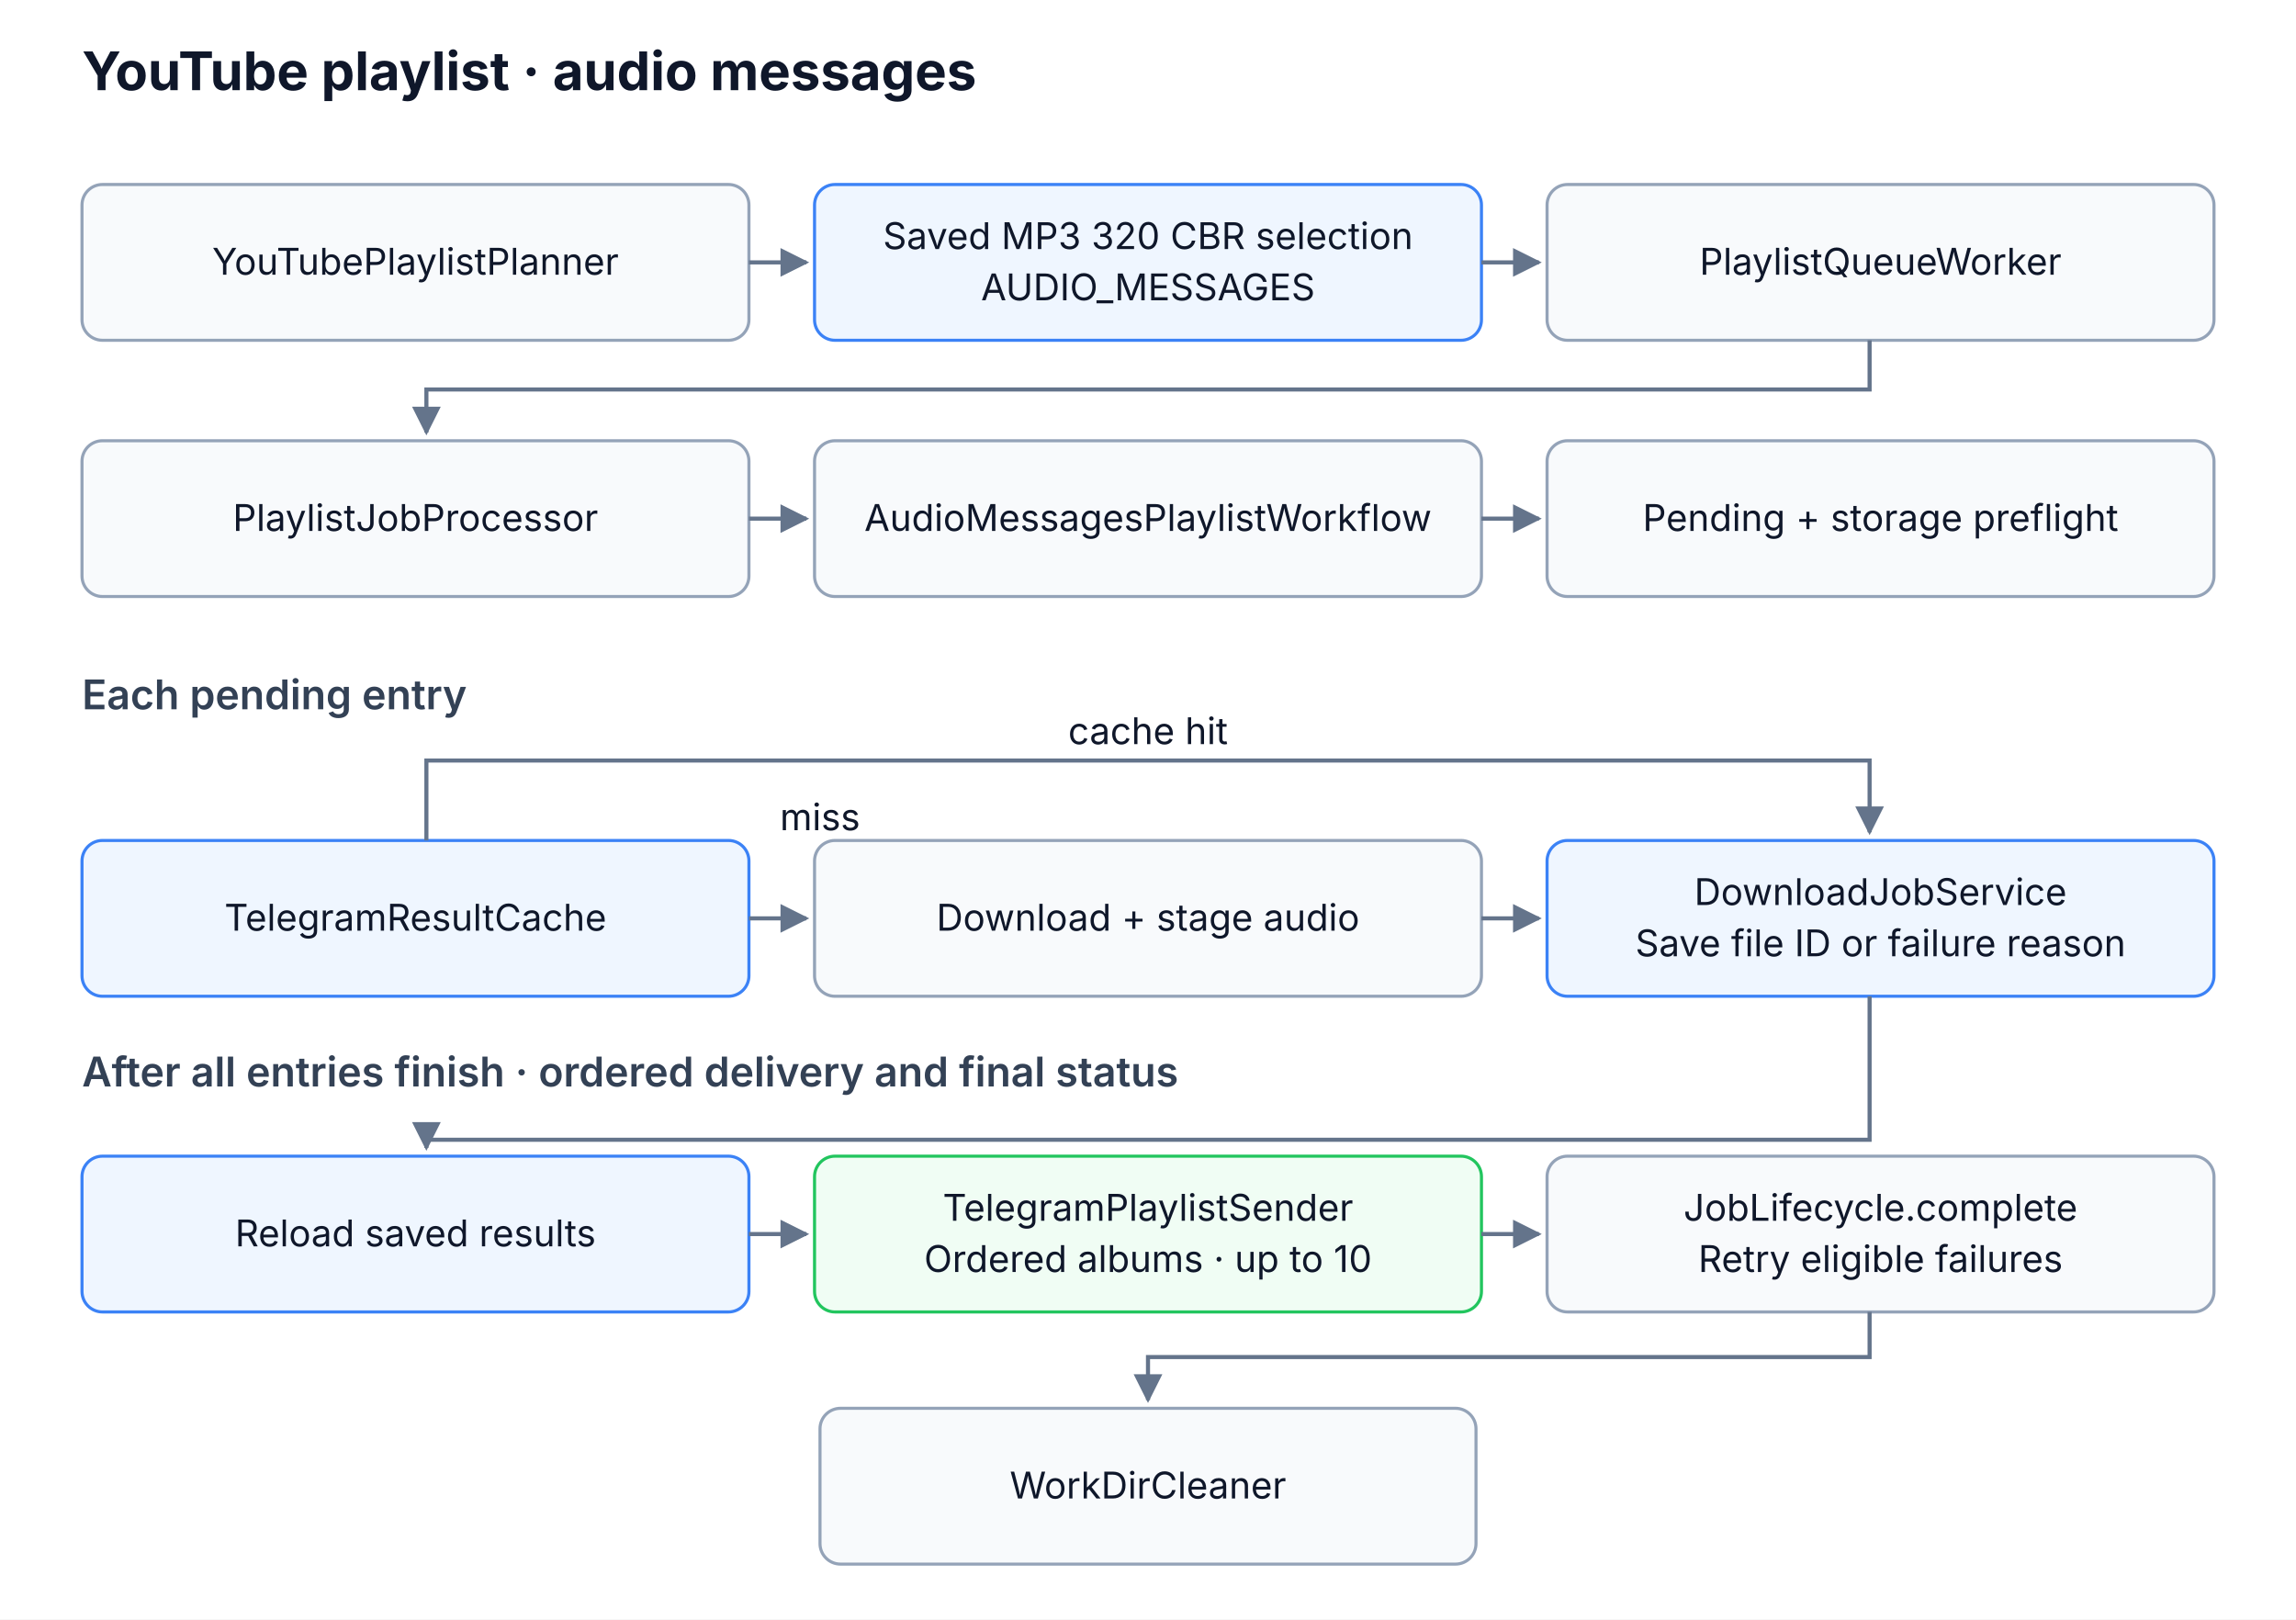
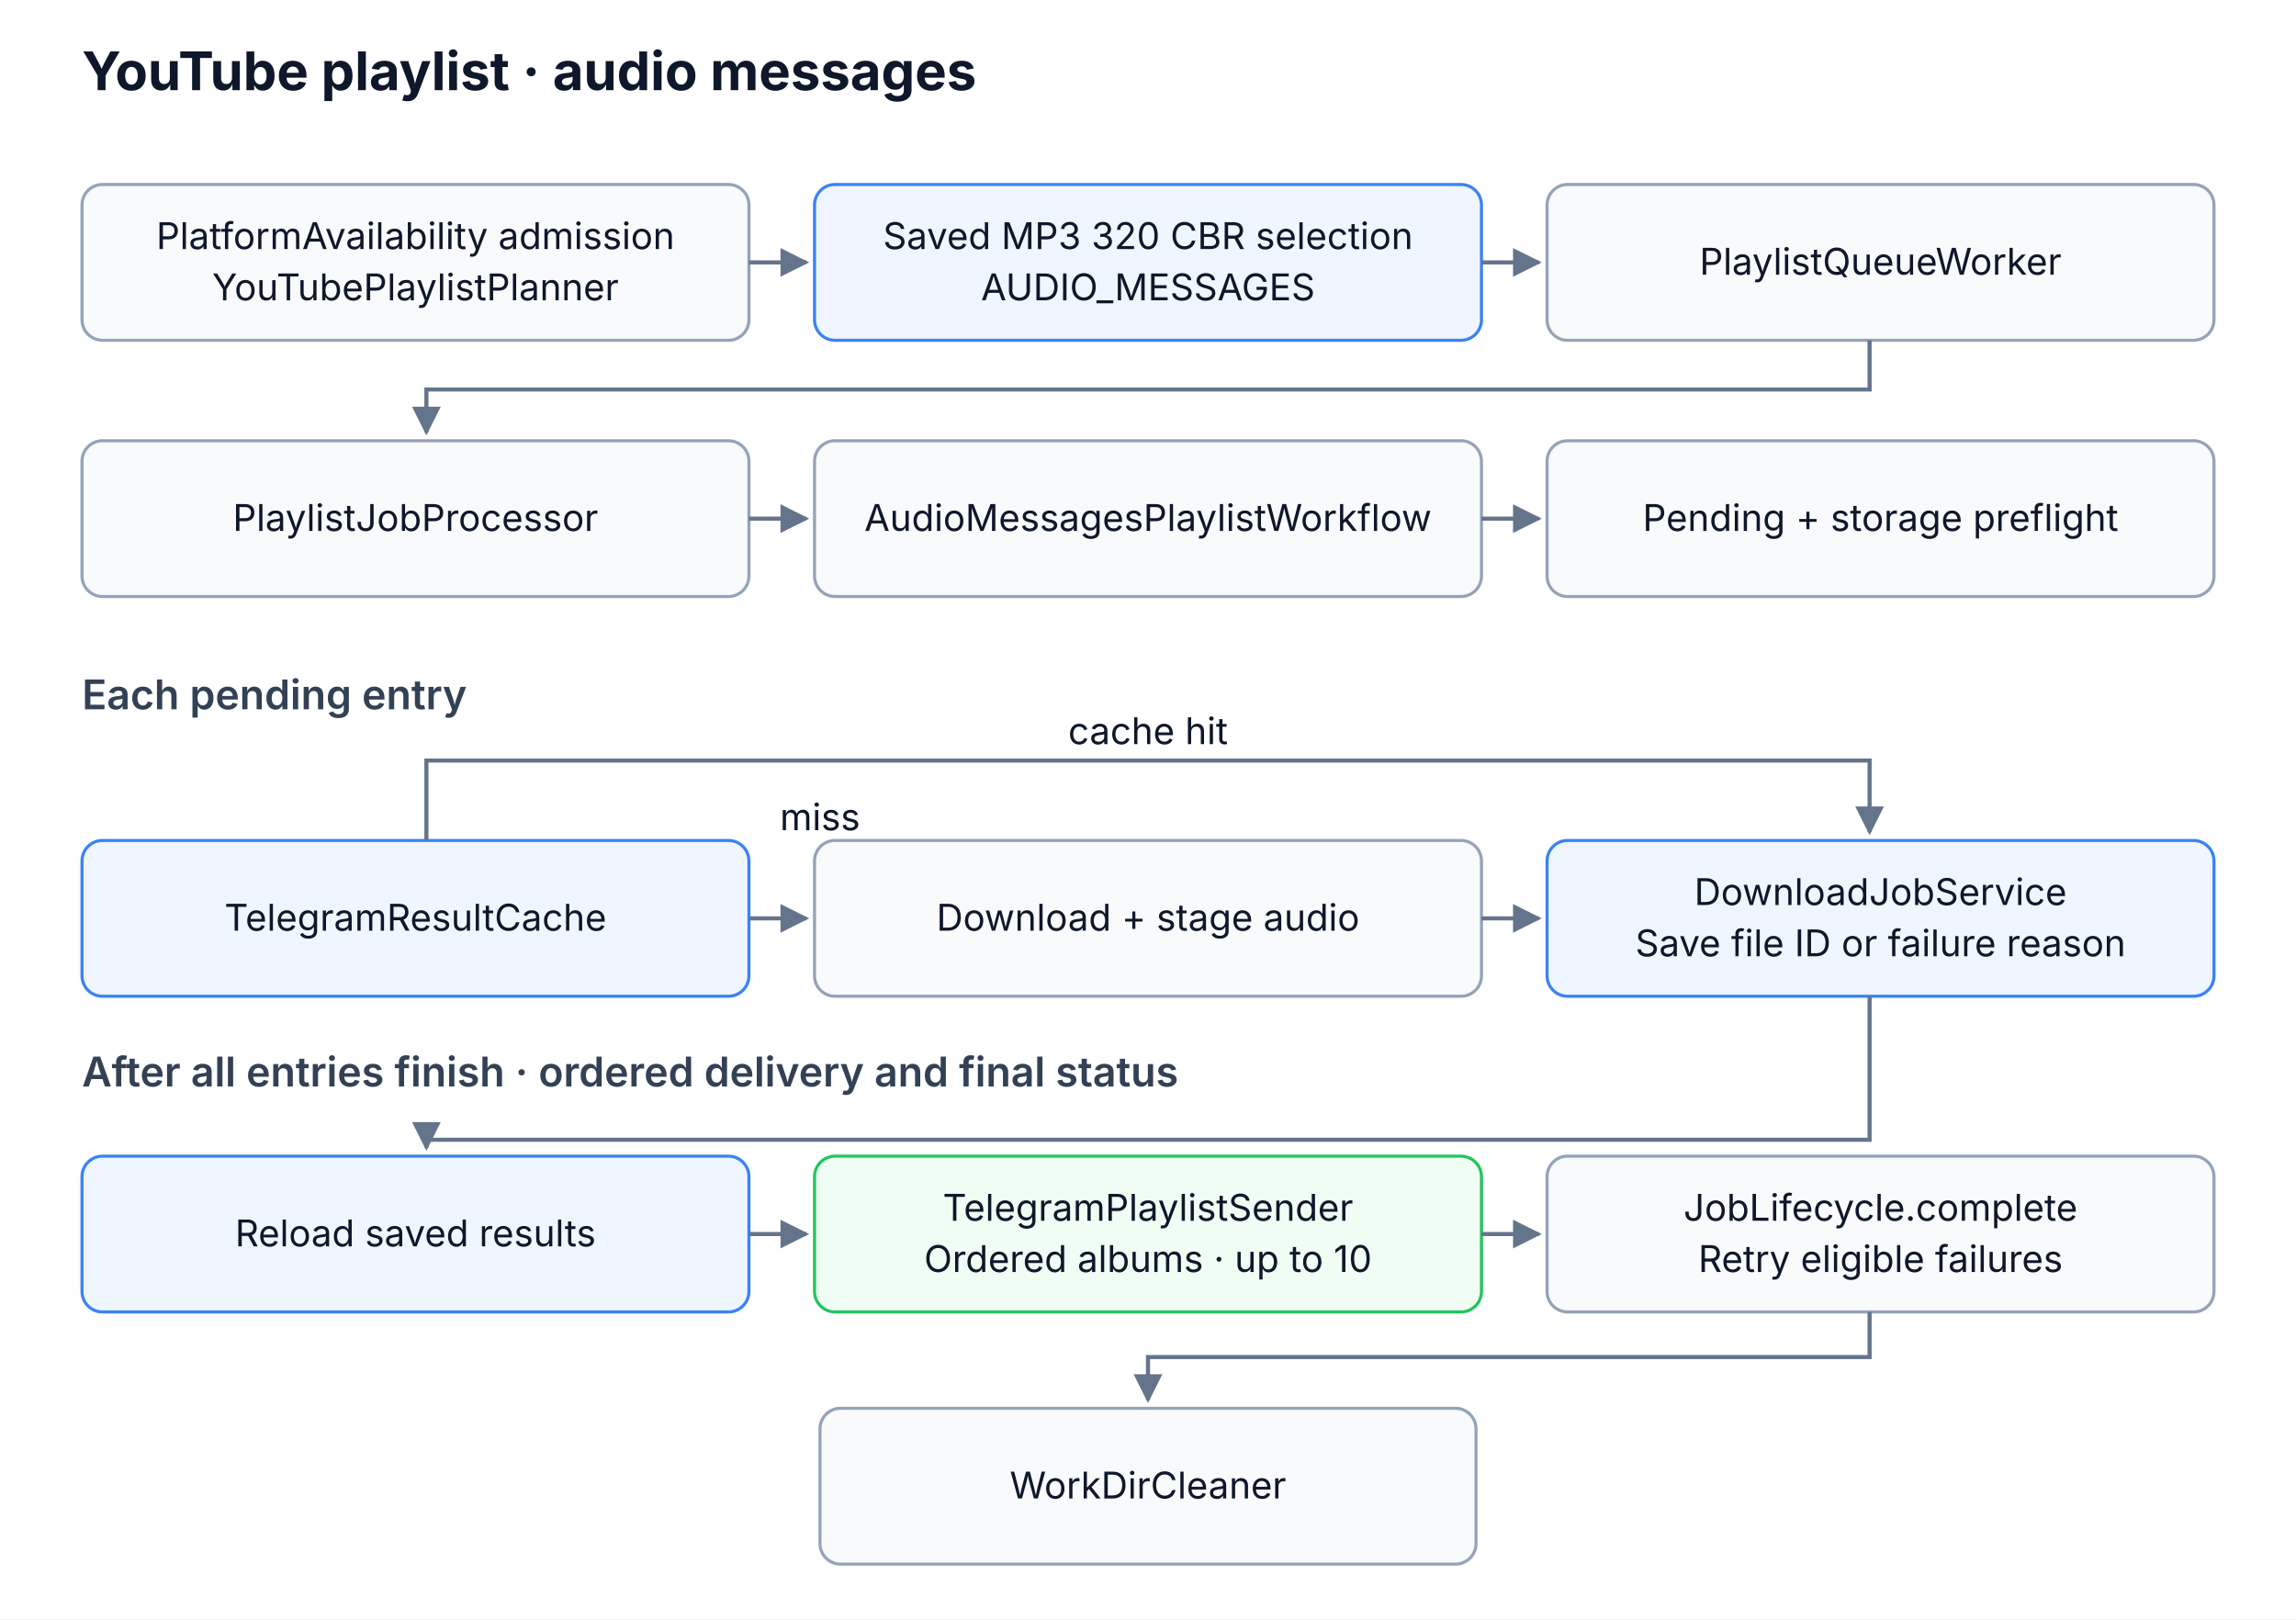
<svg xmlns="http://www.w3.org/2000/svg" width="1120" height="790" viewBox="0 0 1120 790" role="img" aria-labelledby="title description">
  <defs>
    <marker id="arrow" viewBox="0 0 10 10" refX="9" refY="5" markerWidth="7" markerHeight="7" orient="auto">
      <path d="M 0 0 L 10 5 L 0 10 z" fill="#64748b" />
    </marker>
    <style>
      text { font: 18px -apple-system, BlinkMacSystemFont, "Segoe UI", sans-serif; fill: #0f172a; }
      .title { font-size: 26px; font-weight: 700; }
      .stage { font-size: 20px; font-weight: 600; fill: #334155; }
      .box { fill: #f8fafc; stroke: #94a3b8; stroke-width: 1.5; }
      .store { fill: #eff6ff; stroke: #3b82f6; stroke-width: 1.5; }
      .external { fill: #f0fdf4; stroke: #22c55e; stroke-width: 1.5; }
      .arrow { fill: none; stroke: #64748b; stroke-width: 2; marker-end: url(#arrow); }
    </style>
  </defs>
  <rect width="1120" height="790" fill="#ffffff" />
  <text x="40" y="44" class="title">YouTube playlist · audio messages</text>
  <rect x="40.0" y="90" width="325.333" height="76" rx="10" class="box" />
-   <text x="202.667" y="134.0" text-anchor="middle">YouTubePlaylistPlanner</text>
+   <text x="202.667" y="121.5" text-anchor="middle">PlatformAvailability admission</text>
+   <text x="202.667" y="146.5" text-anchor="middle">YouTubePlaylistPlanner</text>
  <path d="M 365.333 128 H 393.333" class="arrow" />
  <rect x="397.333" y="90" width="325.333" height="76" rx="10" class="store" />
  <text x="560.0" y="121.5" text-anchor="middle">Saved MP3 320 CBR selection</text>
  <text x="560.0" y="146.5" text-anchor="middle">AUDIO_MESSAGES</text>
  <path d="M 722.667 128 H 750.667" class="arrow" />
  <rect x="754.667" y="90" width="325.333" height="76" rx="10" class="box" />
  <text x="917.333" y="134.0" text-anchor="middle">PlaylistQueueWorker</text>
  <path d="M 912 166 V 190 H 208 V 211" class="arrow" />
  <rect x="40.0" y="215" width="325.333" height="76" rx="10" class="box" />
  <text x="202.667" y="259.0" text-anchor="middle">PlaylistJobProcessor</text>
  <path d="M 365.333 253 H 393.333" class="arrow" />
  <rect x="397.333" y="215" width="325.333" height="76" rx="10" class="box" />
  <text x="560.0" y="259.0" text-anchor="middle">AudioMessagesPlaylistWorkflow</text>
  <path d="M 722.667 253 H 750.667" class="arrow" />
  <rect x="754.667" y="215" width="325.333" height="76" rx="10" class="box" />
  <text x="917.333" y="259.0" text-anchor="middle">Pending + storage preflight</text>
  <text x="40" y="346" class="stage">Each pending entry</text>
  <rect x="40.0" y="410" width="325.333" height="76" rx="10" class="store" />
  <text x="202.667" y="454.0" text-anchor="middle">TelegramResultCache</text>
  <path d="M 365.333 448 H 393.333" class="arrow" />
  <rect x="397.333" y="410" width="325.333" height="76" rx="10" class="box" />
  <text x="560.0" y="454.0" text-anchor="middle">Download + stage audio</text>
  <path d="M 722.667 448 H 750.667" class="arrow" />
  <rect x="754.667" y="410" width="325.333" height="76" rx="10" class="store" />
  <text x="917.333" y="441.5" text-anchor="middle">DownloadJobService</text>
  <text x="917.333" y="466.5" text-anchor="middle">Save file ID or failure reason</text>
  <text x="400" y="405" text-anchor="middle">miss</text>
  <path d="M 208 410 V 371 H 912 V 406" class="arrow" />
  <text x="560" y="363" text-anchor="middle">cache hit</text>
  <path d="M 912 486 V 556 H 208 V 560" class="arrow" />
  <text x="40" y="530" class="stage">After all entries finish · ordered delivery and final status</text>
  <rect x="40.0" y="564" width="325.333" height="76" rx="10" class="store" />
  <text x="202.667" y="608.0" text-anchor="middle">Reload saved results</text>
  <path d="M 365.333 602 H 393.333" class="arrow" />
  <rect x="397.333" y="564" width="325.333" height="76" rx="10" class="external" />
  <text x="560.0" y="595.5" text-anchor="middle">TelegramPlaylistSender</text>
  <text x="560.0" y="620.5" text-anchor="middle">Ordered albums · up to 10</text>
  <path d="M 722.667 602 H 750.667" class="arrow" />
  <rect x="754.667" y="564" width="325.333" height="76" rx="10" class="box" />
  <text x="917.333" y="595.5" text-anchor="middle">JobLifecycle.complete</text>
  <text x="917.333" y="620.5" text-anchor="middle">Retry eligible failures</text>
  <path d="M 912 640 V 662 H 560 V 683" class="arrow" />
  <rect x="400" y="687" width="320" height="76" rx="10" class="box" />
  <text x="560.0" y="731.0" text-anchor="middle">WorkDirCleaner</text>
</svg>
